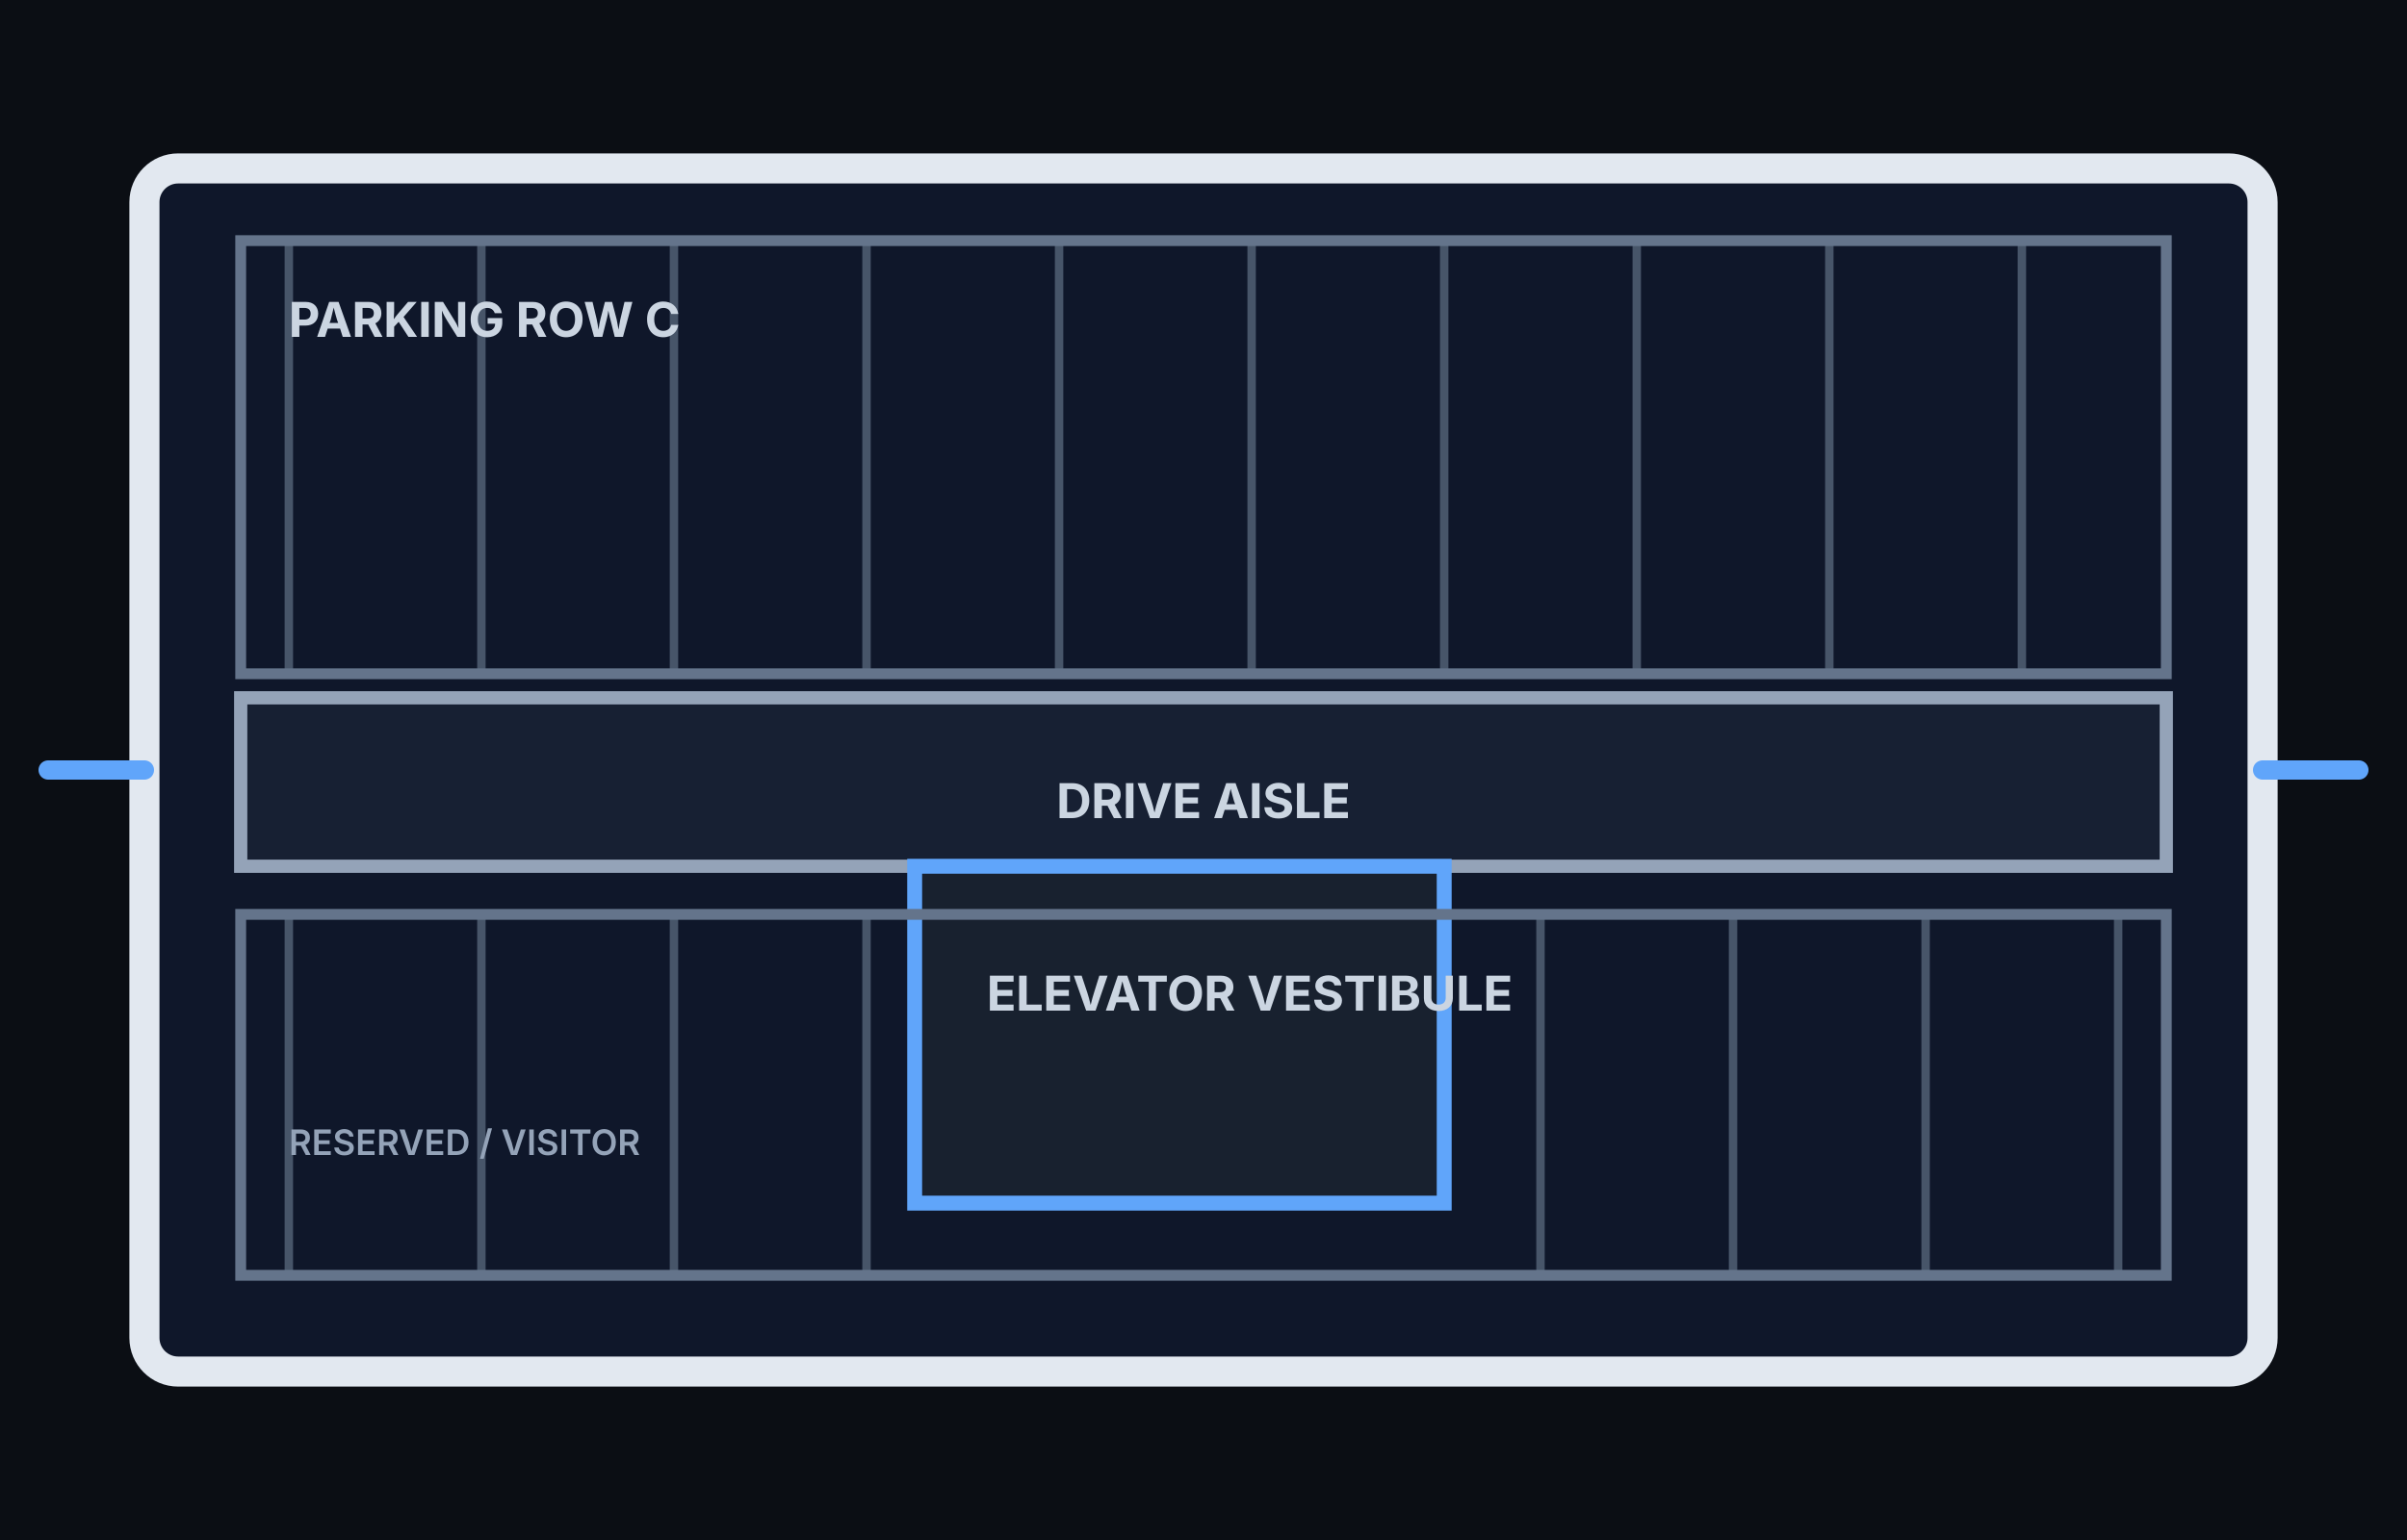
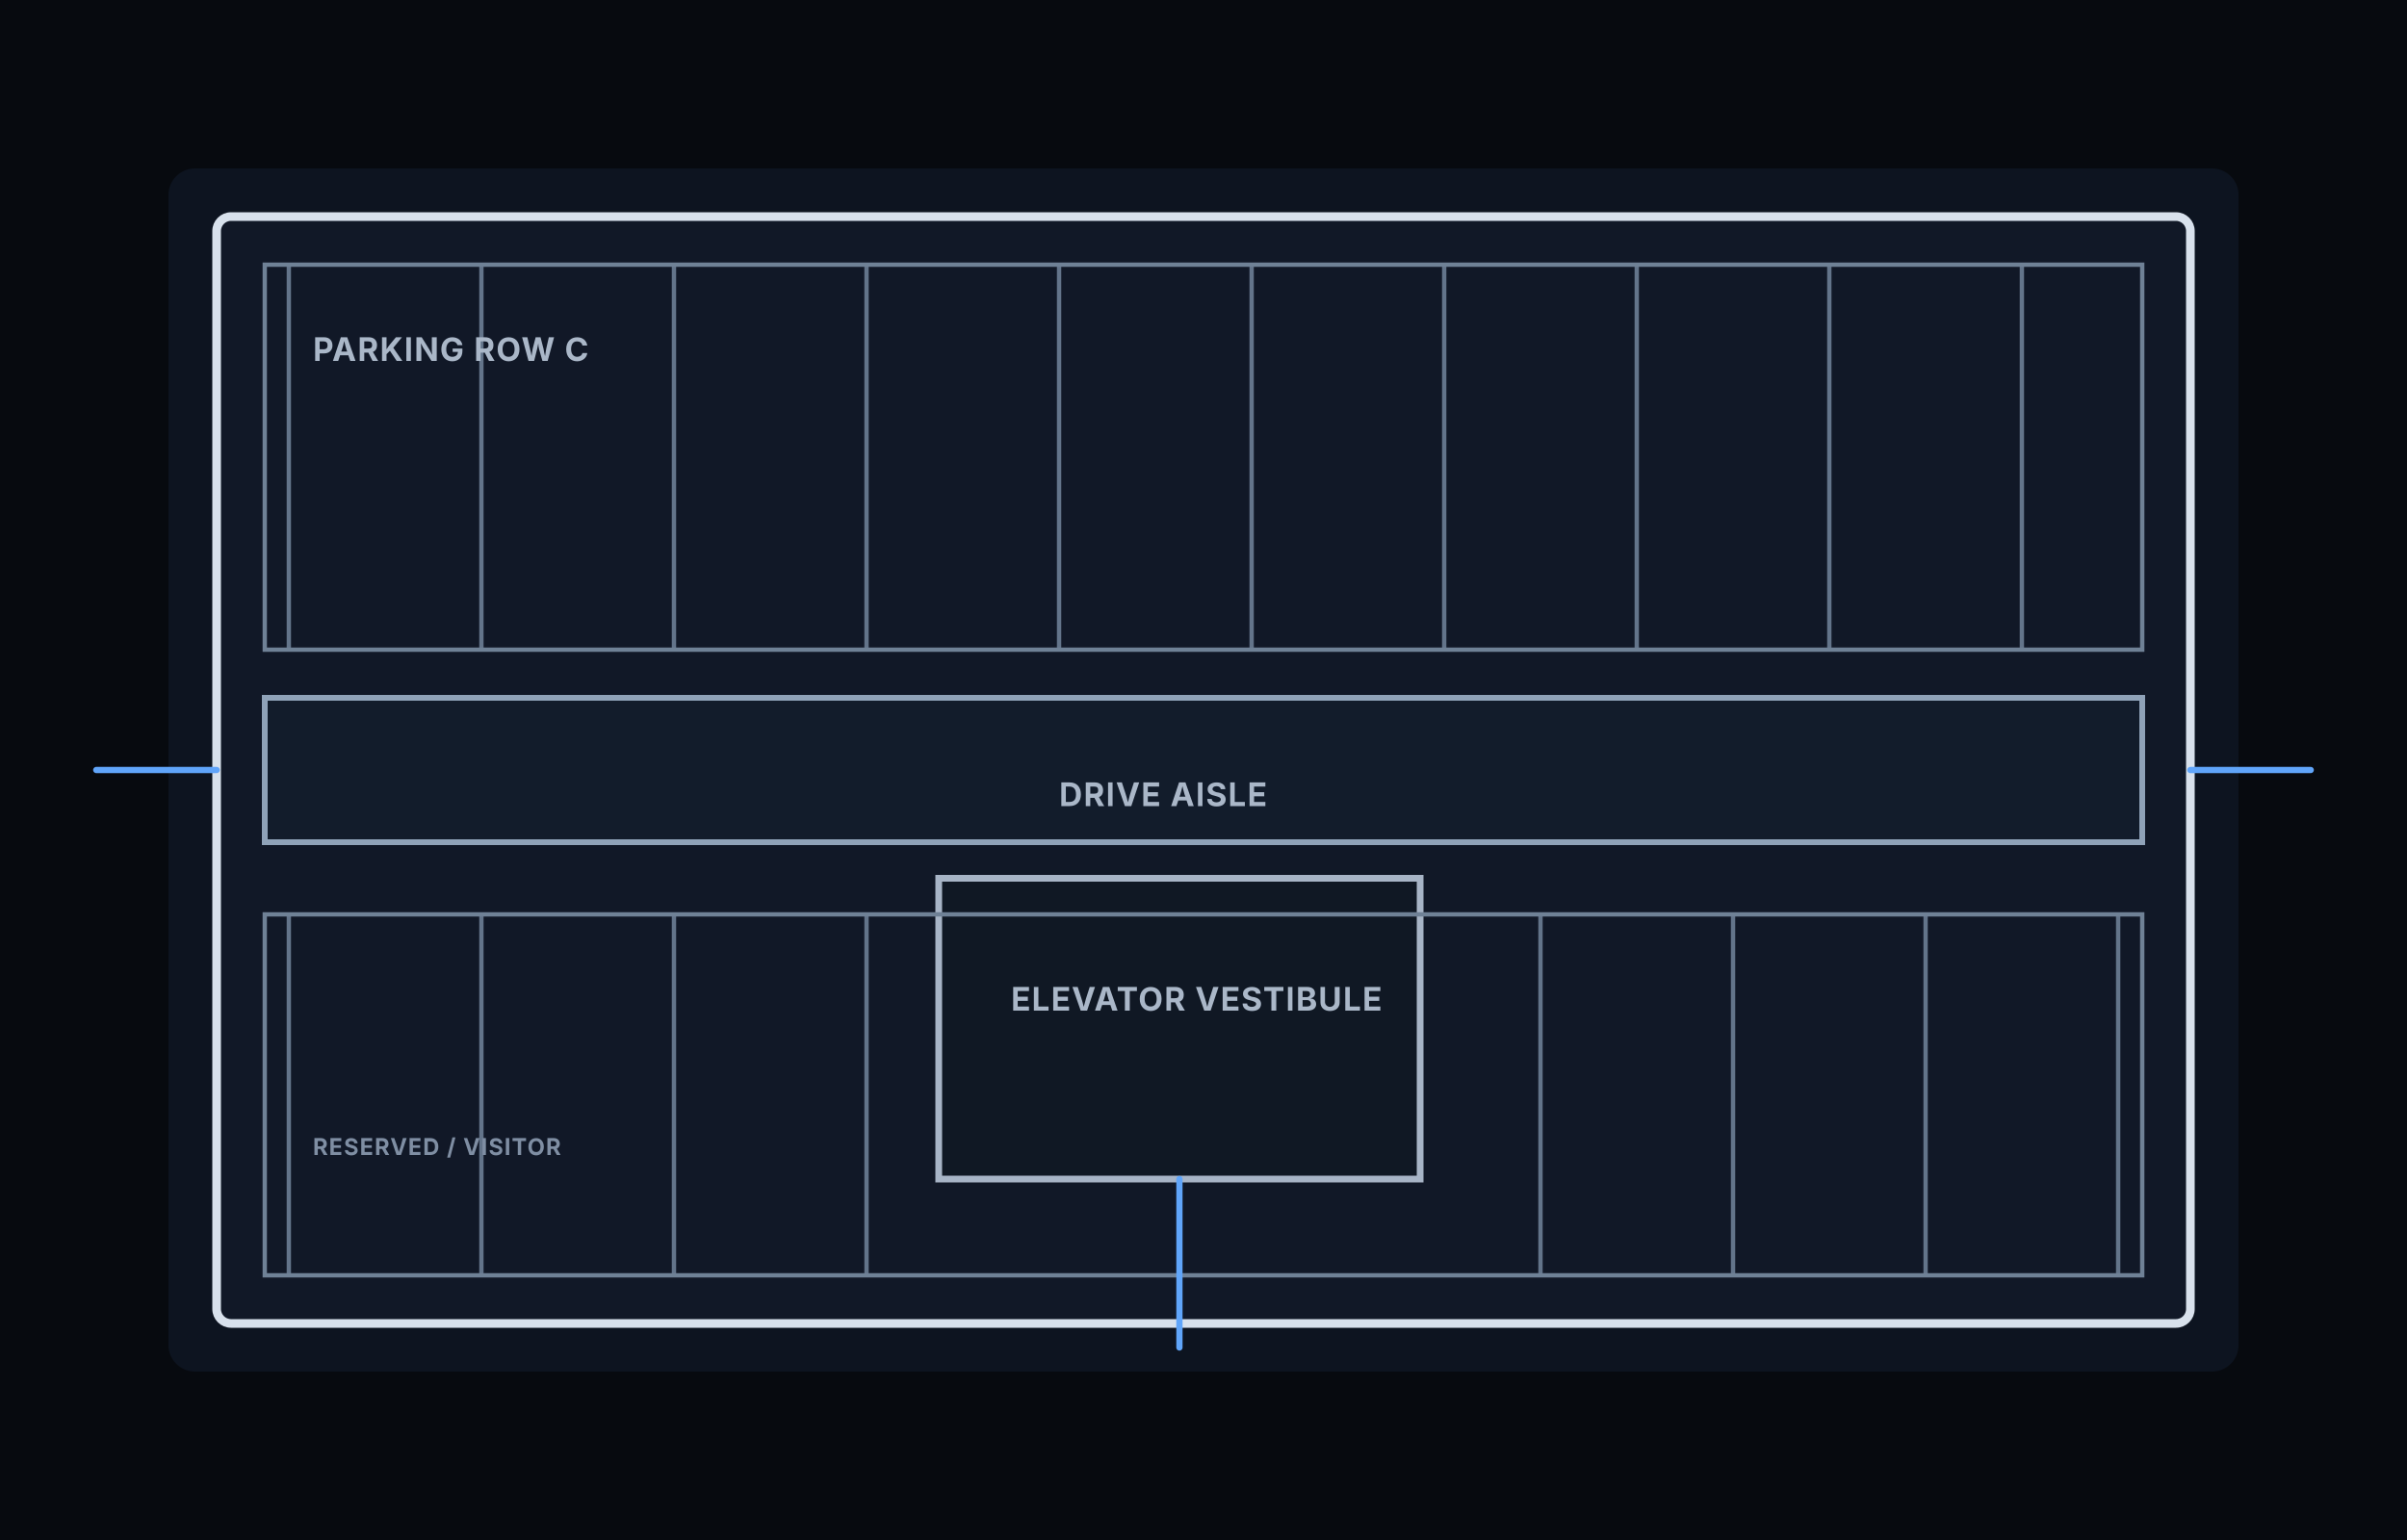
<svg xmlns="http://www.w3.org/2000/svg" width="1600" height="1024" viewBox="0 0 100 64">
  <defs>
    <style>
-       .shell{fill:#0F172A;stroke:#E2E8F0;stroke-width:1.25}
-       .stripe{stroke:#475569;stroke-width:.35}
-       .drive{fill:#172033;stroke:#94A3B8;stroke-width:.55}
-       .service{fill:#18212F;stroke:#60A5FA;stroke-width:.62}
-       .label{fill:#CBD5E1;font-family:Inter,Arial,sans-serif;font-size:2px;font-weight:700}
-       .small{fill:#94A3B8;font-family:Inter,Arial,sans-serif;font-size:1.45px;font-weight:600}
+       .paper{fill:#0D1420}
+       .slab{fill:#111827;stroke:#D8E1EC;stroke-width:.36}
+       .stripe{stroke:#63748A;stroke-width:.18}
+       .drive{fill:#121C2B;stroke:#8FA2B8;stroke-width:.24}
+       .core{fill:#101824;stroke:#A7B4C6;stroke-width:.28}
+       .door{fill:none;stroke:#60A5FA;stroke-width:.26;stroke-linecap:round}
+       .label{fill:#AAB7C8;font-family:Inter,Arial,sans-serif;font-size:1.35px;font-weight:700;letter-spacing:.04px}
+       .small{fill:#7F8EA3;font-family:Inter,Arial,sans-serif;font-size:.95px;font-weight:700;letter-spacing:.04px}
    </style>
  </defs>
-   <rect width="100" height="64" fill="#0B0E14" />
-   <rect x="6" y="7" width="88" height="50" rx="1.4" class="shell" />
-   <rect x="10" y="29" width="80" height="7" class="drive" />
-   <rect x="38" y="36" width="22" height="14" class="service" />
-   <g>
-     <path d="M12 10v18 M20 10v18 M28 10v18 M36 10v18 M44 10v18 M52 10v18 M60 10v18 M68 10v18 M76 10v18 M84 10v18" class="stripe" />
-     <path d="M12 38v15 M20 38v15 M28 38v15 M36 38v15 M64 38v15 M72 38v15 M80 38v15 M88 38v15" class="stripe" />
-   </g>
-   <path d="M10 10h80v18H10z M10 38h80v15H10z" fill="none" stroke="#64748B" stroke-width=".45" />
-   <path d="M6 32H2 M94 32h4" stroke="#60A5FA" stroke-width=".8" stroke-linecap="round" />
-   <text x="12" y="14" class="label">PARKING ROW C</text>
-   <text x="50" y="34" text-anchor="middle" class="label">DRIVE AISLE</text>
-   <text x="41" y="42" class="label">ELEVATOR VESTIBULE</text>
-   <text x="12" y="48" class="small">RESERVED / VISITOR</text>
+   <rect width="100" height="64" fill="#070A0F" />
+   <rect x="7" y="7" width="86" height="50" rx="1.1" class="paper" />
+   <rect x="9" y="9" width="82" height="46" rx=".6" class="slab" />
+   <rect x="11" y="29" width="78" height="6" class="drive" />
+   <rect x="39" y="36.5" width="20" height="12.5" class="core" />
+   <path d="M12 11v16M20 11v16M28 11v16M36 11v16M44 11v16M52 11v16M60 11v16M68 11v16M76 11v16M84 11v16M12 38v15M20 38v15M28 38v15M36 38v15M64 38v15M72 38v15M80 38v15M88 38v15" class="stripe" />
+   <path d="M11 11H89V27H11ZM11 38H89V53H11Z" fill="none" stroke="#6F8196" stroke-width=".18" />
+   <path d="M9 32H4M91 32h5M49 49v7" class="door" />
+   <text x="13" y="15" class="label">PARKING ROW C</text>
+   <text x="44" y="33.5" class="label">DRIVE AISLE</text>
+   <text x="42" y="42" class="label">ELEVATOR VESTIBULE</text>
+   <text x="13" y="48" class="small">RESERVED / VISITOR</text>
</svg>
